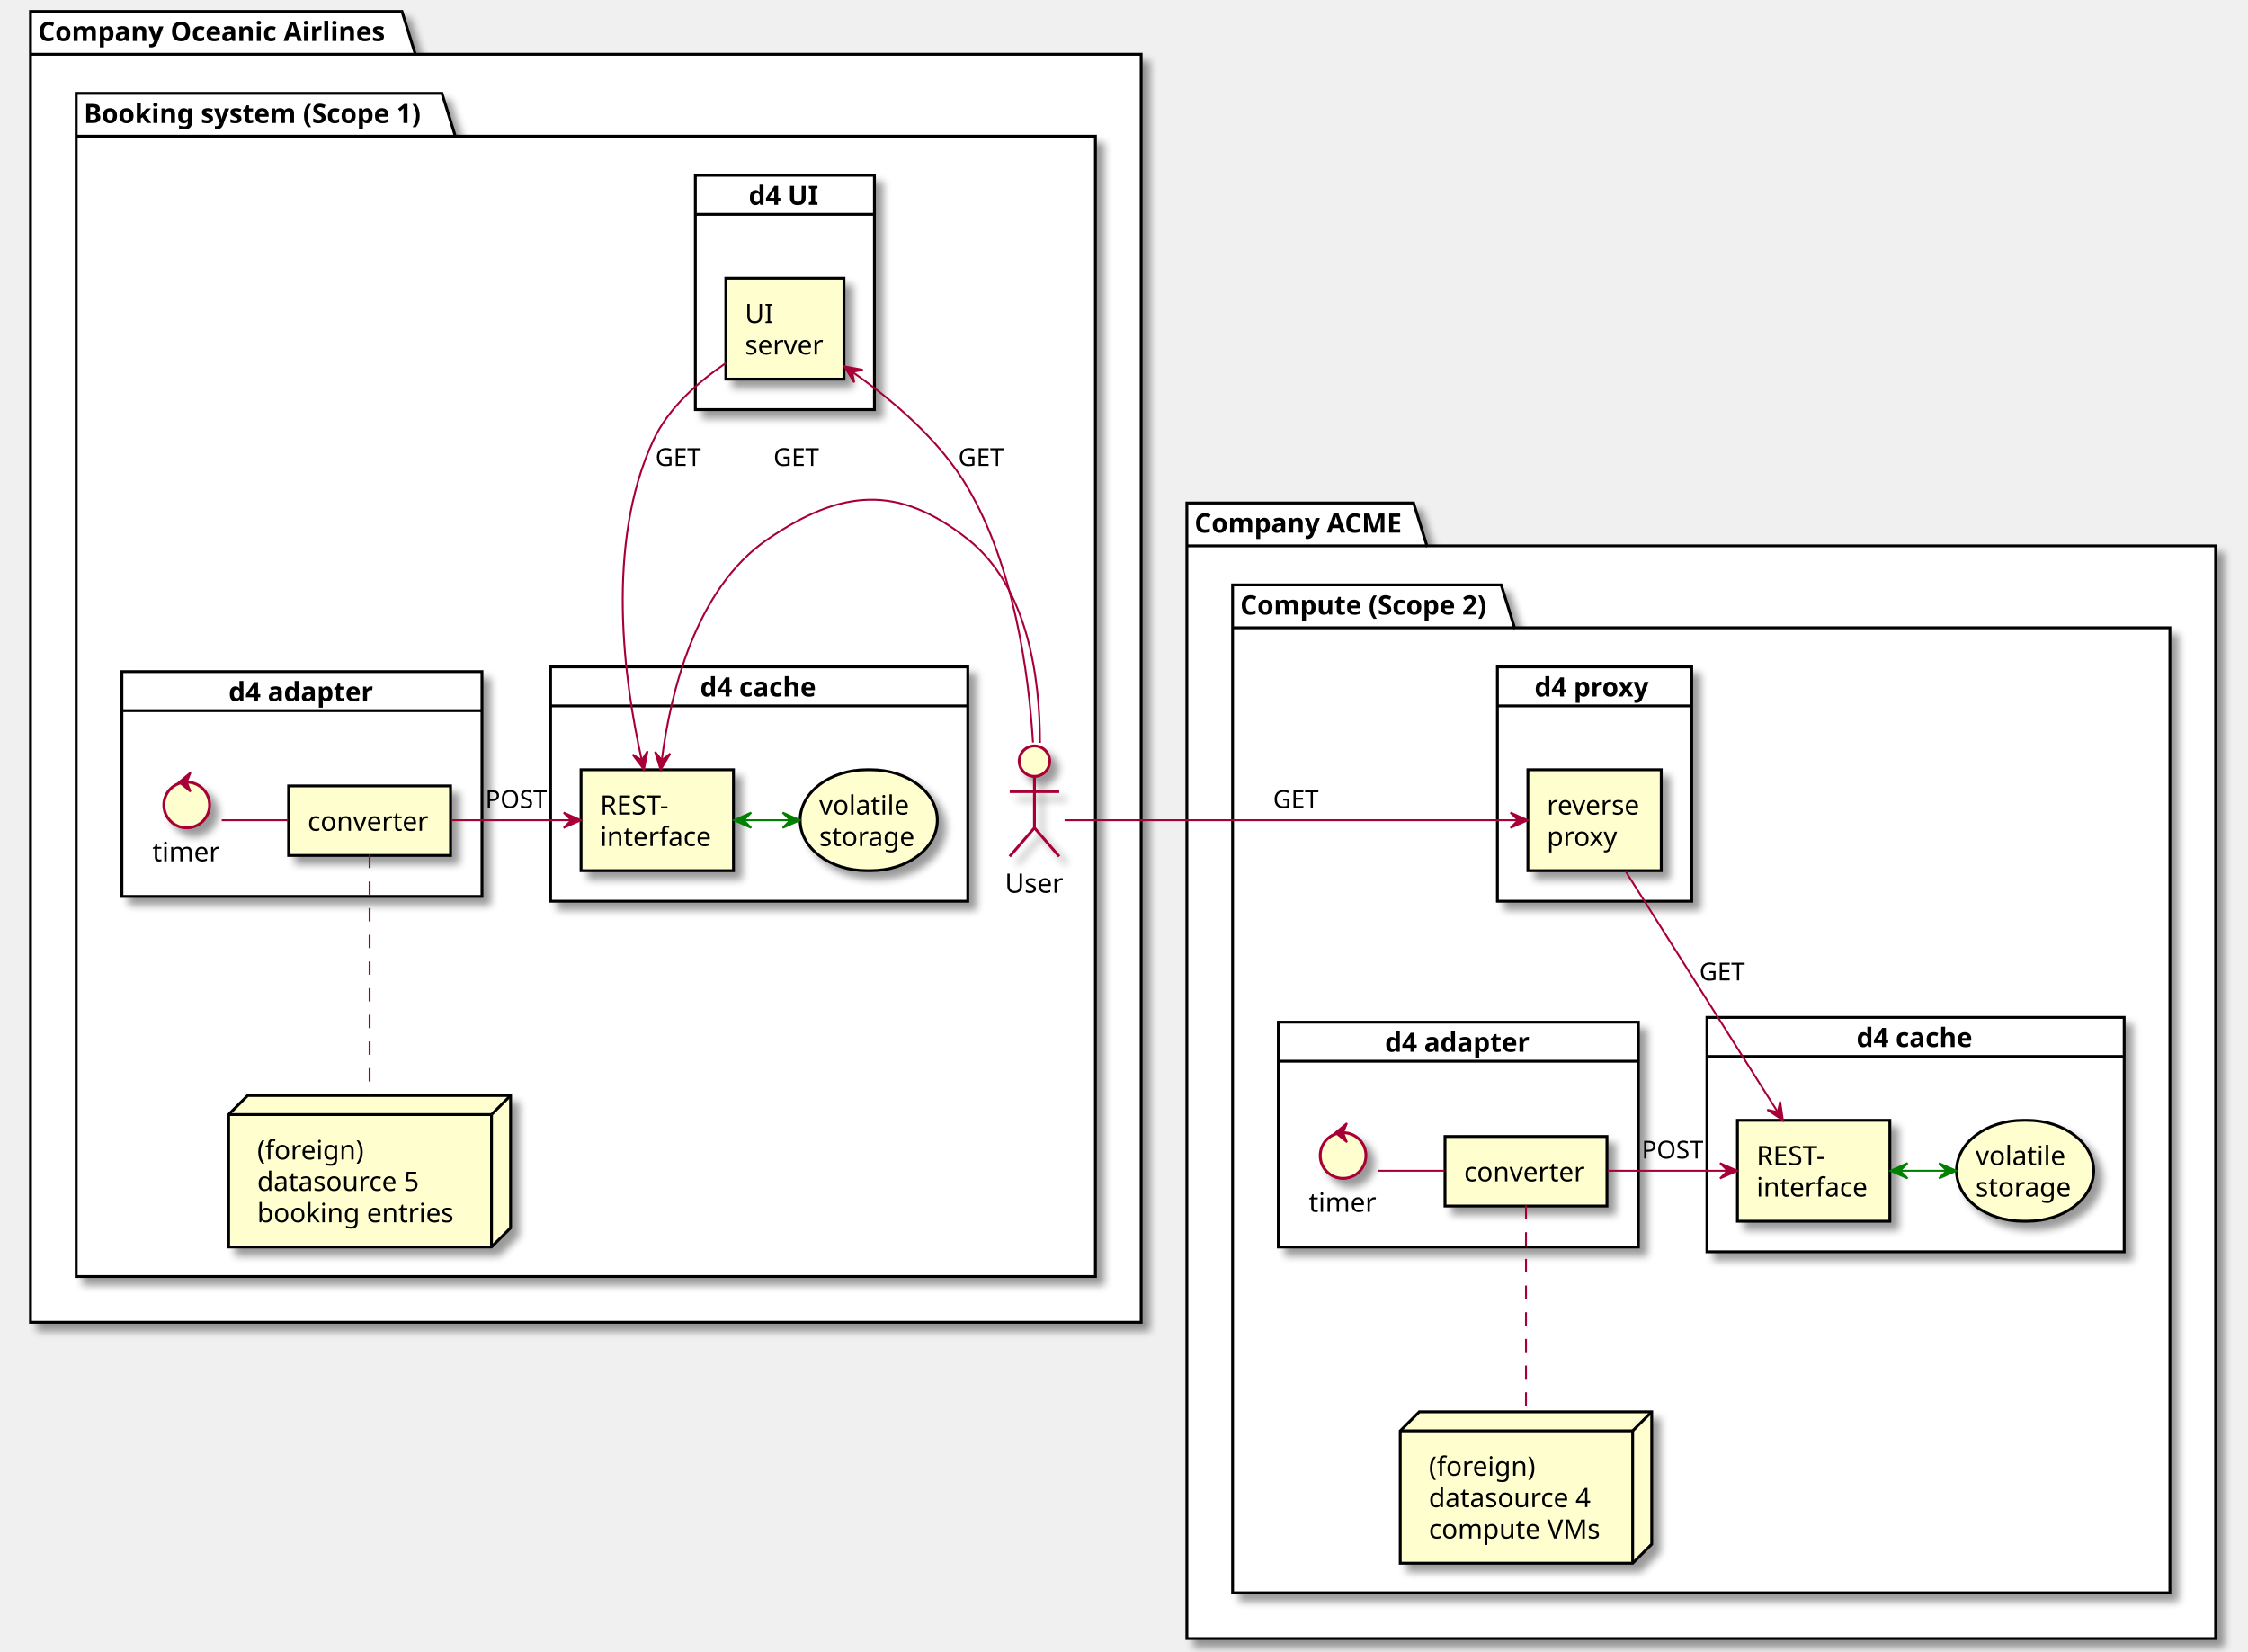
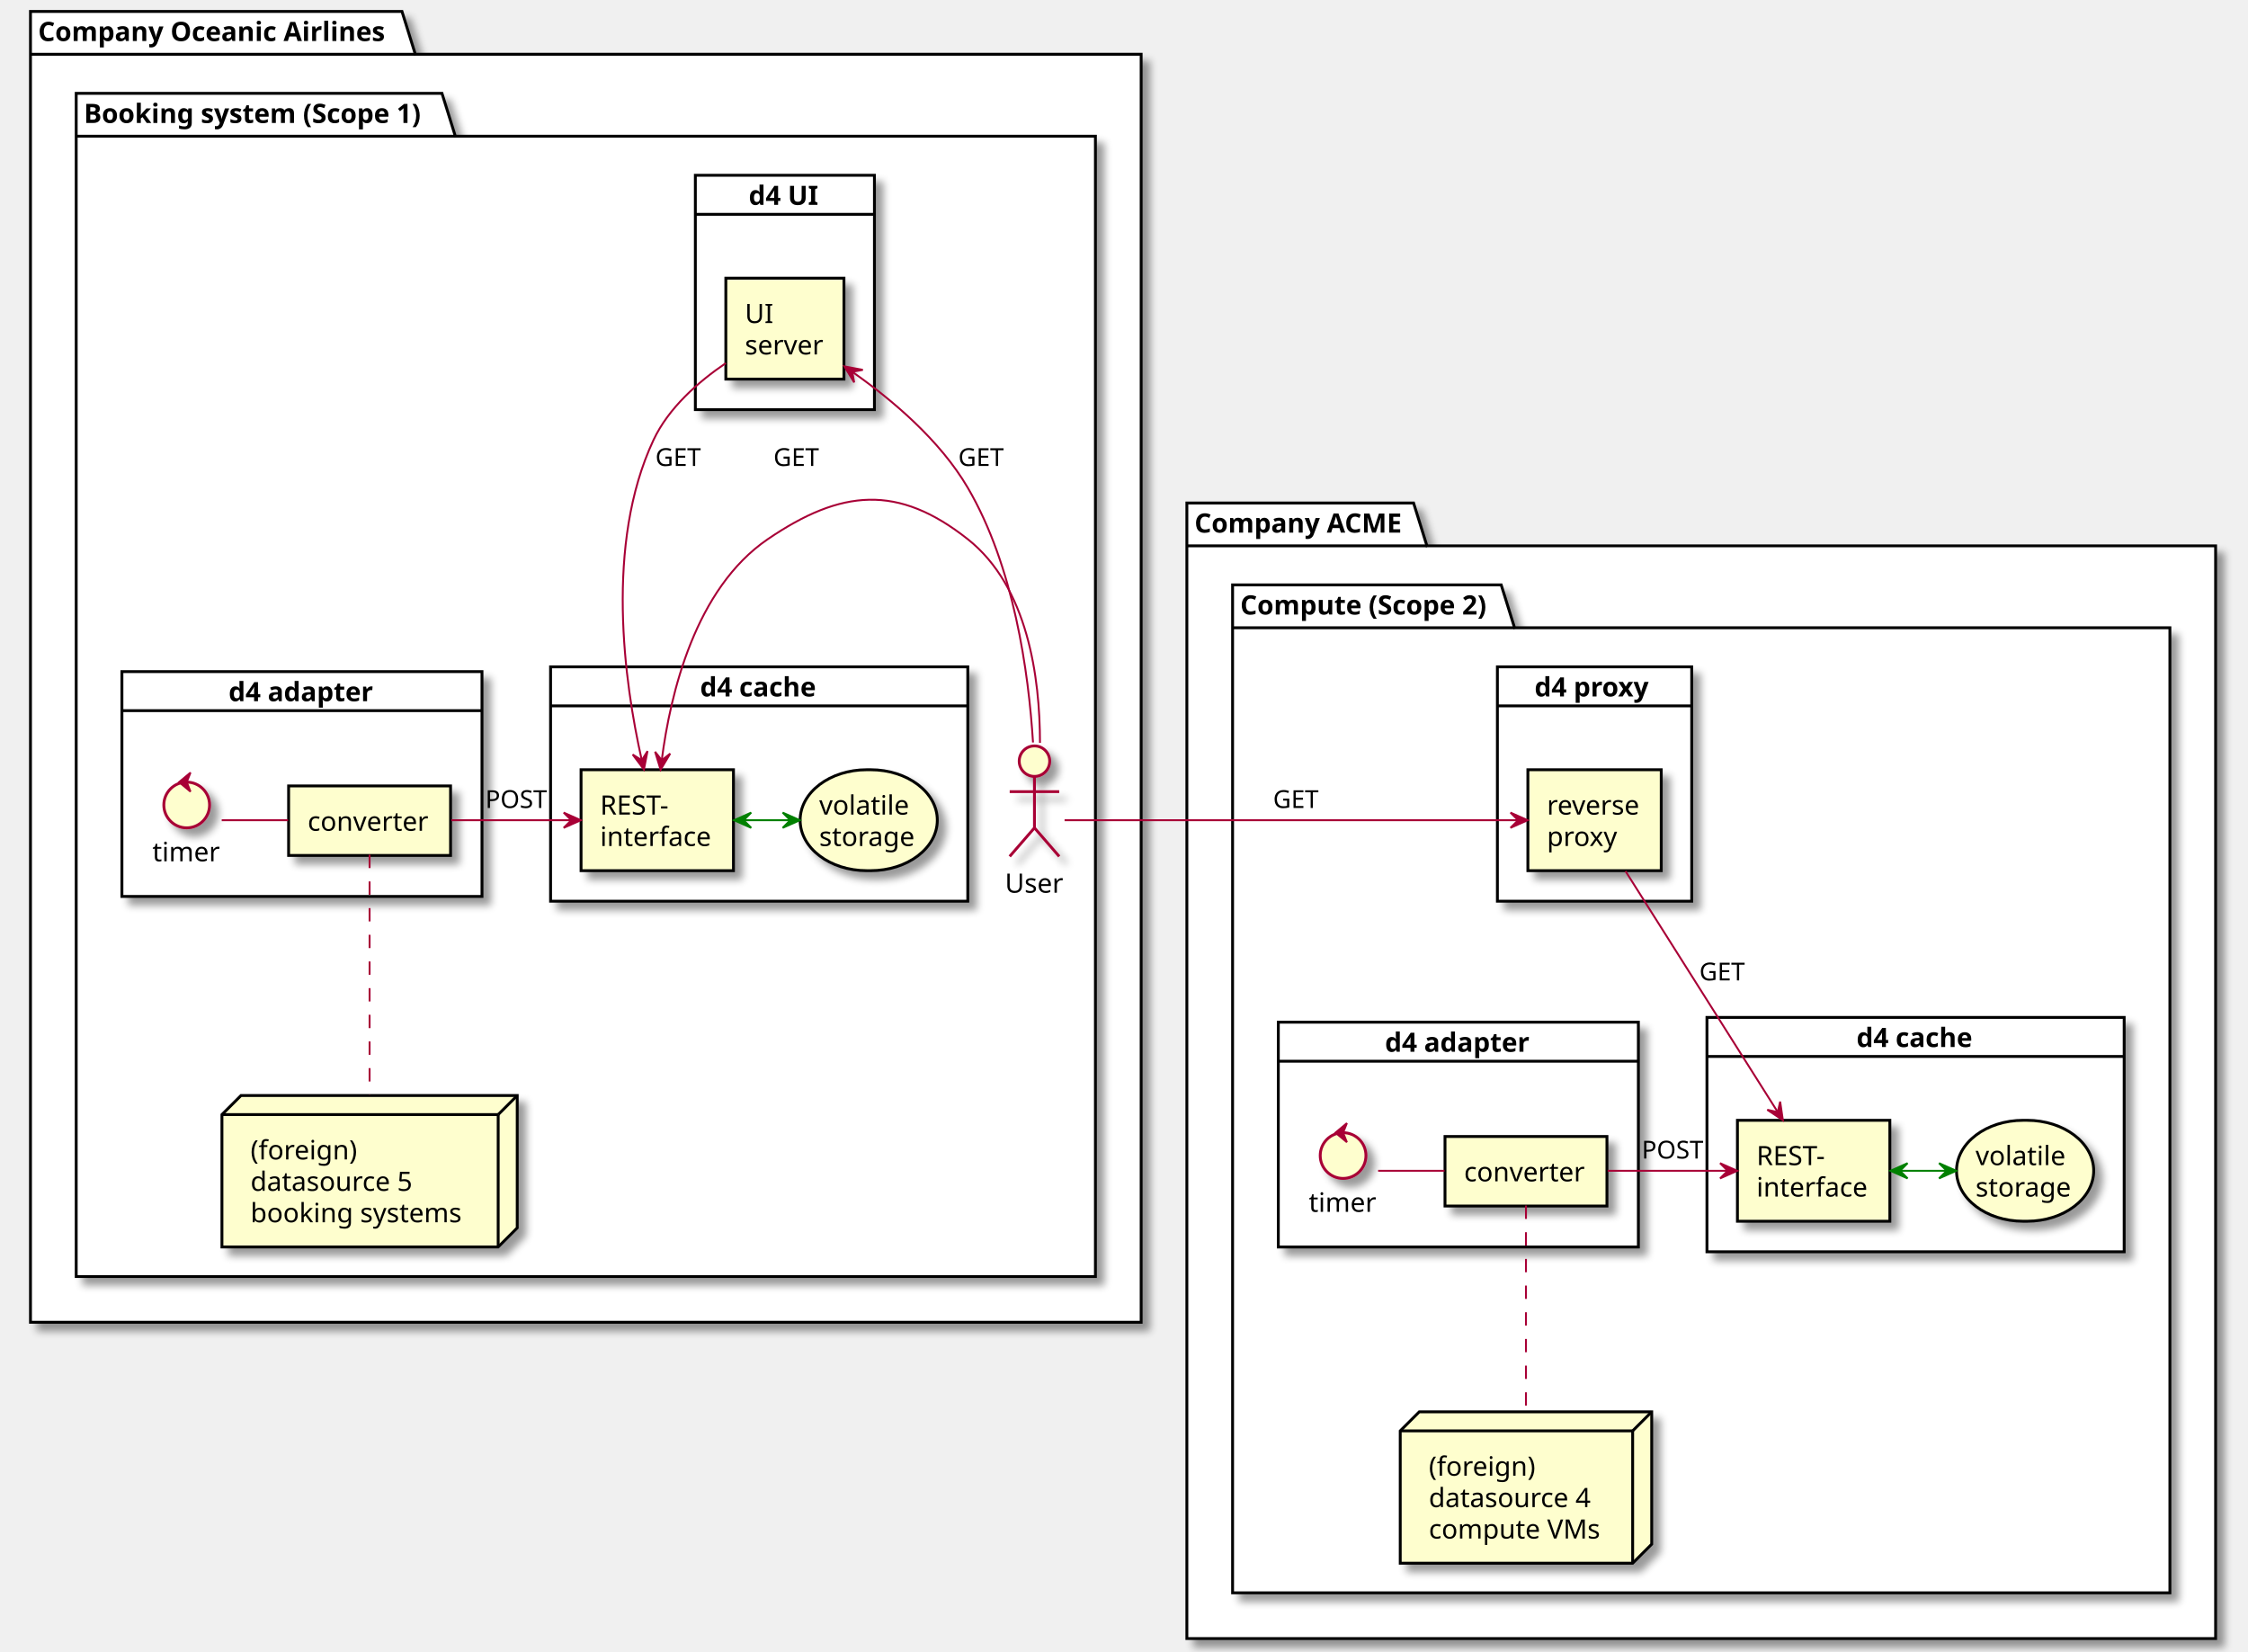
<svg xmlns="http://www.w3.org/2000/svg" contentScriptType="application/ecmascript" contentStyleType="text/css" height="867px" preserveAspectRatio="none" style="width:1180px;height:867px;background:#FFFFFF;" version="1.1" viewBox="0 0 1180 867" width="1180px" zoomAndPan="magnify">
  <defs>
-     <filter height="300%" id="f3jhvs2okj1ub" width="300%" x="-1" y="-1">
+     <filter height="300%" id="f14xp18kkxdryx" width="300%" x="-1" y="-1">
      <feGaussianBlur result="blurOut" stdDeviation="2.0" />
      <feColorMatrix in="blurOut" result="blurOut2" type="matrix" values="0 0 0 0 0 0 0 0 0 0 0 0 0 0 0 0 0 0 .4 0" />
      <feOffset dx="4.0" dy="4.0" in="blurOut2" result="blurOut3" />
      <feBlend in="SourceGraphic" in2="blurOut3" mode="normal" />
    </filter>
  </defs>
  <g>
-     <polygon fill="#FFFFFF" filter="url(#f3jhvs2okj1ub)" points="16,6,211,6,218,28.488,599,28.488,599,694,16,694,16,6" style="stroke:#000000;stroke-width:1.5;" />
+     <polygon fill="#FFFFFF" filter="url(#f14xp18kkxdryx)" points="16,6,211,6,218,28.488,599,28.488,599,694,16,694,16,6" style="stroke:#000000;stroke-width:1.5;" />
    <line style="stroke:#000000;stroke-width:1.5;" x1="16" x2="218" y1="28.488" y2="28.488" />
    <text fill="#000000" font-family="sans-serif" font-size="14" font-weight="bold" lengthAdjust="spacing" textLength="189" x="20" y="21.535">Company Oceanic Airlines</text>
-     <polygon fill="#FFFFFF" filter="url(#f3jhvs2okj1ub)" points="40,49,232,49,239,71.488,575,71.488,575,670,40,670,40,49" style="stroke:#000000;stroke-width:1.5;" />
+     <polygon fill="#FFFFFF" filter="url(#f14xp18kkxdryx)" points="40,49,232,49,239,71.488,575,71.488,575,670,40,670,40,49" style="stroke:#000000;stroke-width:1.5;" />
    <line style="stroke:#000000;stroke-width:1.5;" x1="40" x2="239" y1="71.488" y2="71.488" />
    <text fill="#000000" font-family="sans-serif" font-size="14" font-weight="bold" lengthAdjust="spacing" textLength="186" x="44" y="64.535">Booking system (Scope 1)</text>
-     <rect fill="#FFFFFF" filter="url(#f3jhvs2okj1ub)" height="123" style="stroke:#000000;stroke-width:1.5;" width="219" x="289" y="350" />
+     <rect fill="#FFFFFF" filter="url(#f14xp18kkxdryx)" height="123" style="stroke:#000000;stroke-width:1.5;" width="219" x="289" y="350" />
    <line style="stroke:#000000;stroke-width:1.5;" x1="289" x2="508" y1="370.488" y2="370.488" />
    <text fill="#000000" font-family="sans-serif" font-size="14" font-weight="bold" lengthAdjust="spacing" textLength="62" x="367.5" y="365.535">d4 cache</text>
-     <rect fill="#FFFFFF" filter="url(#f3jhvs2okj1ub)" height="123" style="stroke:#000000;stroke-width:1.5;" width="94" x="365" y="92" />
+     <rect fill="#FFFFFF" filter="url(#f14xp18kkxdryx)" height="123" style="stroke:#000000;stroke-width:1.5;" width="94" x="365" y="92" />
    <line style="stroke:#000000;stroke-width:1.5;" x1="365" x2="459" y1="112.488" y2="112.488" />
    <text fill="#000000" font-family="sans-serif" font-size="14" font-weight="bold" lengthAdjust="spacing" textLength="38" x="393" y="107.535">d4 UI</text>
-     <rect fill="#FFFFFF" filter="url(#f3jhvs2okj1ub)" height="118" style="stroke:#000000;stroke-width:1.5;" width="189" x="64" y="352.5" />
+     <rect fill="#FFFFFF" filter="url(#f14xp18kkxdryx)" height="118" style="stroke:#000000;stroke-width:1.5;" width="189" x="64" y="352.5" />
    <line style="stroke:#000000;stroke-width:1.5;" x1="64" x2="253" y1="372.988" y2="372.988" />
    <text fill="#000000" font-family="sans-serif" font-size="14" font-weight="bold" lengthAdjust="spacing" textLength="77" x="120" y="368.035">d4 adapter</text>
-     <polygon fill="#FFFFFF" filter="url(#f3jhvs2okj1ub)" points="623,264,742,264,749,286.488,1163,286.488,1163,860,623,860,623,264" style="stroke:#000000;stroke-width:1.5;" />
+     <polygon fill="#FFFFFF" filter="url(#f14xp18kkxdryx)" points="623,264,742,264,749,286.488,1163,286.488,1163,860,623,860,623,264" style="stroke:#000000;stroke-width:1.5;" />
    <line style="stroke:#000000;stroke-width:1.5;" x1="623" x2="749" y1="286.488" y2="286.488" />
    <text fill="#000000" font-family="sans-serif" font-size="14" font-weight="bold" lengthAdjust="spacing" textLength="113" x="627" y="279.535">Company ACME</text>
-     <polygon fill="#FFFFFF" filter="url(#f3jhvs2okj1ub)" points="647,307,788,307,795,329.488,1139,329.488,1139,836,647,836,647,307" style="stroke:#000000;stroke-width:1.5;" />
+     <polygon fill="#FFFFFF" filter="url(#f14xp18kkxdryx)" points="647,307,788,307,795,329.488,1139,329.488,1139,836,647,836,647,307" style="stroke:#000000;stroke-width:1.5;" />
    <line style="stroke:#000000;stroke-width:1.5;" x1="647" x2="795" y1="329.488" y2="329.488" />
    <text fill="#000000" font-family="sans-serif" font-size="14" font-weight="bold" lengthAdjust="spacing" textLength="135" x="651" y="322.535">Compute (Scope 2)</text>
-     <rect fill="#FFFFFF" filter="url(#f3jhvs2okj1ub)" height="123" style="stroke:#000000;stroke-width:1.5;" width="102" x="786" y="350" />
+     <rect fill="#FFFFFF" filter="url(#f14xp18kkxdryx)" height="123" style="stroke:#000000;stroke-width:1.5;" width="102" x="786" y="350" />
    <line style="stroke:#000000;stroke-width:1.5;" x1="786" x2="888" y1="370.488" y2="370.488" />
    <text fill="#000000" font-family="sans-serif" font-size="14" font-weight="bold" lengthAdjust="spacing" textLength="63" x="805.5" y="365.535">d4 proxy</text>
-     <rect fill="#FFFFFF" filter="url(#f3jhvs2okj1ub)" height="123" style="stroke:#000000;stroke-width:1.5;" width="219" x="896" y="534" />
+     <rect fill="#FFFFFF" filter="url(#f14xp18kkxdryx)" height="123" style="stroke:#000000;stroke-width:1.5;" width="219" x="896" y="534" />
    <line style="stroke:#000000;stroke-width:1.5;" x1="896" x2="1115" y1="554.488" y2="554.488" />
    <text fill="#000000" font-family="sans-serif" font-size="14" font-weight="bold" lengthAdjust="spacing" textLength="62" x="974.5" y="549.535">d4 cache</text>
-     <rect fill="#FFFFFF" filter="url(#f3jhvs2okj1ub)" height="118" style="stroke:#000000;stroke-width:1.5;" width="189" x="671" y="536.5" />
+     <rect fill="#FFFFFF" filter="url(#f14xp18kkxdryx)" height="118" style="stroke:#000000;stroke-width:1.5;" width="189" x="671" y="536.5" />
    <line style="stroke:#000000;stroke-width:1.5;" x1="671" x2="860" y1="556.988" y2="556.988" />
    <text fill="#000000" font-family="sans-serif" font-size="14" font-weight="bold" lengthAdjust="spacing" textLength="77" x="727" y="552.035">d4 adapter</text>
-     <polygon fill="#FEFECE" filter="url(#f3jhvs2okj1ub)" points="120,585,130,575,268,575,268,644.465,258,654.465,120,654.465,120,585" style="stroke:#000000;stroke-width:1.5;" />
-     <line style="stroke:#000000;stroke-width:1.5;" x1="258" x2="268" y1="585" y2="575" />
-     <line style="stroke:#000000;stroke-width:1.5;" x1="120" x2="258" y1="585" y2="585" />
-     <line style="stroke:#000000;stroke-width:1.5;" x1="258" x2="258" y1="585" y2="654.465" />
-     <text fill="#000000" font-family="sans-serif" font-size="14" lengthAdjust="spacing" textLength="60" x="135" y="608.535">(foreign)</text>
-     <text fill="#000000" font-family="sans-serif" font-size="14" lengthAdjust="spacing" textLength="89" x="135" y="625.023">datasource 5</text>
-     <text fill="#000000" font-family="sans-serif" font-size="14" lengthAdjust="spacing" textLength="108" x="135" y="641.512">booking entries</text>
-     <ellipse cx="543" cy="399.5" fill="#FEFECE" filter="url(#f3jhvs2okj1ub)" rx="8" ry="8" style="stroke:#A80036;stroke-width:1.5;" />
-     <path d="M543,407.5 L543,434.5 M530,415.5 L556,415.5 M543,434.5 L530,449.5 M543,434.5 L556,449.5 " fill="none" filter="url(#f3jhvs2okj1ub)" style="stroke:#A80036;stroke-width:1.5;" />
+     <polygon fill="#FEFECE" filter="url(#f14xp18kkxdryx)" points="116.5,585,126.5,575,271.5,575,271.5,644.465,261.5,654.465,116.5,654.465,116.5,585" style="stroke:#000000;stroke-width:1.5;" />
+     <line style="stroke:#000000;stroke-width:1.5;" x1="261.5" x2="271.5" y1="585" y2="575" />
+     <line style="stroke:#000000;stroke-width:1.5;" x1="116.5" x2="261.5" y1="585" y2="585" />
+     <line style="stroke:#000000;stroke-width:1.5;" x1="261.5" x2="261.5" y1="585" y2="654.465" />
+     <text fill="#000000" font-family="sans-serif" font-size="14" lengthAdjust="spacing" textLength="60" x="131.5" y="608.535">(foreign)</text>
+     <text fill="#000000" font-family="sans-serif" font-size="14" lengthAdjust="spacing" textLength="89" x="131.5" y="625.023">datasource 5</text>
+     <text fill="#000000" font-family="sans-serif" font-size="14" lengthAdjust="spacing" textLength="115" x="131.5" y="641.512">booking systems</text>
+     <ellipse cx="543" cy="399.5" fill="#FEFECE" filter="url(#f14xp18kkxdryx)" rx="8" ry="8" style="stroke:#A80036;stroke-width:1.5;" />
+     <path d="M543,407.5 L543,434.5 M530,415.5 L556,415.5 M543,434.5 L530,449.5 M543,434.5 L556,449.5 " fill="none" filter="url(#f14xp18kkxdryx)" style="stroke:#A80036;stroke-width:1.5;" />
    <text fill="#000000" font-family="sans-serif" font-size="14" lengthAdjust="spacing" textLength="31" x="527.5" y="468.535">User</text>
-     <rect fill="#FEFECE" filter="url(#f3jhvs2okj1ub)" height="52.977" style="stroke:#000000;stroke-width:1.5;" width="80" x="305" y="404" />
+     <rect fill="#FEFECE" filter="url(#f14xp18kkxdryx)" height="52.977" style="stroke:#000000;stroke-width:1.5;" width="80" x="305" y="404" />
    <text fill="#000000" font-family="sans-serif" font-size="14" lengthAdjust="spacing" textLength="42" x="315" y="427.535">REST-</text>
    <text fill="#000000" font-family="sans-serif" font-size="14" lengthAdjust="spacing" textLength="60" x="315" y="444.023">interface</text>
-     <rect fill="#FEFECE" filter="url(#f3jhvs2okj1ub)" height="52.977" rx="35" ry="35" style="stroke:#000000;stroke-width:1.5;" width="72" x="420" y="404" />
+     <rect fill="#FEFECE" filter="url(#f14xp18kkxdryx)" height="52.977" rx="35" ry="35" style="stroke:#000000;stroke-width:1.5;" width="72" x="420" y="404" />
    <text fill="#000000" font-family="sans-serif" font-size="14" lengthAdjust="spacing" textLength="49" x="430" y="427.535">volatile</text>
    <text fill="#000000" font-family="sans-serif" font-size="14" lengthAdjust="spacing" textLength="52" x="430" y="444.023">storage</text>
-     <rect fill="#FEFECE" filter="url(#f3jhvs2okj1ub)" height="52.977" style="stroke:#000000;stroke-width:1.5;" width="62" x="381" y="146" />
+     <rect fill="#FEFECE" filter="url(#f14xp18kkxdryx)" height="52.977" style="stroke:#000000;stroke-width:1.5;" width="62" x="381" y="146" />
    <text fill="#000000" font-family="sans-serif" font-size="14" lengthAdjust="spacing" textLength="14" x="391" y="169.535">UI</text>
    <text fill="#000000" font-family="sans-serif" font-size="14" lengthAdjust="spacing" textLength="42" x="391" y="186.023">server</text>
-     <ellipse cx="98" cy="422.5" fill="#FEFECE" filter="url(#f3jhvs2okj1ub)" rx="12" ry="12" style="stroke:#A80036;stroke-width:1.5;" />
+     <ellipse cx="98" cy="422.5" fill="#FEFECE" filter="url(#f14xp18kkxdryx)" rx="12" ry="12" style="stroke:#A80036;stroke-width:1.5;" />
    <polygon fill="#A80036" points="94,410.5,100,405.5,98,410.5,100,415.5,94,410.5" style="stroke:#A80036;stroke-width:1.0;" />
    <text fill="#000000" font-family="sans-serif" font-size="14" lengthAdjust="spacing" textLength="36" x="80" y="452.035">timer</text>
-     <rect fill="#FEFECE" filter="url(#f3jhvs2okj1ub)" height="36.488" style="stroke:#000000;stroke-width:1.5;" width="85" x="151.5" y="412.5" />
+     <rect fill="#FEFECE" filter="url(#f14xp18kkxdryx)" height="36.488" style="stroke:#000000;stroke-width:1.5;" width="85" x="151.5" y="412.5" />
    <text fill="#000000" font-family="sans-serif" font-size="14" lengthAdjust="spacing" textLength="65" x="161.5" y="436.035">converter</text>
-     <polygon fill="#FEFECE" filter="url(#f3jhvs2okj1ub)" points="735,751,745,741,867,741,867,810.465,857,820.465,735,820.465,735,751" style="stroke:#000000;stroke-width:1.5;" />
+     <polygon fill="#FEFECE" filter="url(#f14xp18kkxdryx)" points="735,751,745,741,867,741,867,810.465,857,820.465,735,820.465,735,751" style="stroke:#000000;stroke-width:1.5;" />
    <line style="stroke:#000000;stroke-width:1.5;" x1="857" x2="867" y1="751" y2="741" />
    <line style="stroke:#000000;stroke-width:1.5;" x1="735" x2="857" y1="751" y2="751" />
    <line style="stroke:#000000;stroke-width:1.5;" x1="857" x2="857" y1="751" y2="820.465" />
    <text fill="#000000" font-family="sans-serif" font-size="14" lengthAdjust="spacing" textLength="60" x="750" y="774.535">(foreign)</text>
    <text fill="#000000" font-family="sans-serif" font-size="14" lengthAdjust="spacing" textLength="89" x="750" y="791.023">datasource 4</text>
    <text fill="#000000" font-family="sans-serif" font-size="14" lengthAdjust="spacing" textLength="92" x="750" y="807.512">compute VMs</text>
-     <rect fill="#FEFECE" filter="url(#f3jhvs2okj1ub)" height="52.977" style="stroke:#000000;stroke-width:1.5;" width="70" x="802" y="404" />
+     <rect fill="#FEFECE" filter="url(#f14xp18kkxdryx)" height="52.977" style="stroke:#000000;stroke-width:1.5;" width="70" x="802" y="404" />
    <text fill="#000000" font-family="sans-serif" font-size="14" lengthAdjust="spacing" textLength="50" x="812" y="427.535">reverse</text>
    <text fill="#000000" font-family="sans-serif" font-size="14" lengthAdjust="spacing" textLength="40" x="812" y="444.023">proxy</text>
-     <rect fill="#FEFECE" filter="url(#f3jhvs2okj1ub)" height="52.977" style="stroke:#000000;stroke-width:1.5;" width="80" x="912" y="588" />
+     <rect fill="#FEFECE" filter="url(#f14xp18kkxdryx)" height="52.977" style="stroke:#000000;stroke-width:1.5;" width="80" x="912" y="588" />
    <text fill="#000000" font-family="sans-serif" font-size="14" lengthAdjust="spacing" textLength="42" x="922" y="611.535">REST-</text>
    <text fill="#000000" font-family="sans-serif" font-size="14" lengthAdjust="spacing" textLength="60" x="922" y="628.023">interface</text>
-     <rect fill="#FEFECE" filter="url(#f3jhvs2okj1ub)" height="52.977" rx="35" ry="35" style="stroke:#000000;stroke-width:1.5;" width="72" x="1027" y="588" />
+     <rect fill="#FEFECE" filter="url(#f14xp18kkxdryx)" height="52.977" rx="35" ry="35" style="stroke:#000000;stroke-width:1.5;" width="72" x="1027" y="588" />
    <text fill="#000000" font-family="sans-serif" font-size="14" lengthAdjust="spacing" textLength="49" x="1037" y="611.535">volatile</text>
    <text fill="#000000" font-family="sans-serif" font-size="14" lengthAdjust="spacing" textLength="52" x="1037" y="628.023">storage</text>
-     <ellipse cx="705" cy="606.5" fill="#FEFECE" filter="url(#f3jhvs2okj1ub)" rx="12" ry="12" style="stroke:#A80036;stroke-width:1.5;" />
+     <ellipse cx="705" cy="606.5" fill="#FEFECE" filter="url(#f14xp18kkxdryx)" rx="12" ry="12" style="stroke:#A80036;stroke-width:1.5;" />
    <polygon fill="#A80036" points="701,594.5,707,589.5,705,594.5,707,599.5,701,594.5" style="stroke:#A80036;stroke-width:1.0;" />
    <text fill="#000000" font-family="sans-serif" font-size="14" lengthAdjust="spacing" textLength="36" x="687" y="636.035">timer</text>
-     <rect fill="#FEFECE" filter="url(#f3jhvs2okj1ub)" height="36.488" style="stroke:#000000;stroke-width:1.5;" width="85" x="758.5" y="596.5" />
+     <rect fill="#FEFECE" filter="url(#f14xp18kkxdryx)" height="36.488" style="stroke:#000000;stroke-width:1.5;" width="85" x="758.5" y="596.5" />
    <text fill="#000000" font-family="sans-serif" font-size="14" lengthAdjust="spacing" textLength="65" x="768.5" y="620.035">converter</text>
    <path d="M390.45,430.5 C398.56,430.5 406.67,430.5 414.78,430.5 " fill="none" id="co_scp1_d4_cache_rest-co_scp1_d4_cache_store" style="stroke:#008000;stroke-width:1.0;" />
    <polygon fill="#008000" points="419.83,430.5,410.83,426.5,414.83,430.5,410.83,434.5,419.83,430.5" style="stroke:#008000;stroke-width:1.0;" />
    <polygon fill="#008000" points="385.32,430.5,394.32,434.5,390.32,430.5,394.32,426.5,385.32,430.5" style="stroke:#008000;stroke-width:1.0;" />
    <path d="M447.6,195.32 C468.41,209.94 493.38,231.04 508,256 C532.23,297.36 539.93,352.74 542.24,389.69 " fill="none" id="co_scp1_d4_ui_srv-backto-co_scp1_d4_actor_ui" style="stroke:#A80036;stroke-width:1.0;" />
    <polygon fill="#A80036" points="443.23,192.3,448.361,200.707,447.344,195.142,452.908,194.125,443.23,192.3" style="stroke:#A80036;stroke-width:1.0;" />
    <text fill="#000000" font-family="sans-serif" font-size="13" lengthAdjust="spacing" textLength="24" x="503" y="244.568">GET</text>
    <path d="M347.36,398.97 C351.87,363.94 364.96,308.92 403,283 C441.57,256.72 471.39,254.06 508,283 C539.49,307.89 545.88,355.47 545.9,389.87 " fill="none" id="co_scp1_d4_cache_rest-backto-co_scp1_d4_actor_ui" style="stroke:#A80036;stroke-width:1.0;" />
    <polygon fill="#A80036" points="346.76,403.98,351.81,395.524,347.359,399.016,343.867,394.566,346.76,403.98" style="stroke:#A80036;stroke-width:1.0;" />
    <text fill="#000000" font-family="sans-serif" font-size="13" lengthAdjust="spacing" textLength="24" x="406" y="244.568">GET</text>
    <path d="M116.38,430.5 C128,430.5 139.62,430.5 151.25,430.5 " fill="none" id="co_scp1_d4_adpt_timer-co_scp1_d4_adpt_conv" style="stroke:#A80036;stroke-width:1.0;" />
    <path d="M194,448.62 C194,477.29 194,535.7 194,574.73 " fill="none" id="co_scp1_d4_adpt_conv-co_scp1_ds5" style="stroke:#A80036;stroke-width:1.0;stroke-dasharray:7.0,7.0;" />
    <path d="M236.87,430.5 C256.48,430.5 279.72,430.5 299.63,430.5 " fill="none" id="co_scp1_d4_adpt_conv-to-co_scp1_d4_cache_rest" style="stroke:#A80036;stroke-width:1.0;" />
    <polygon fill="#A80036" points="304.88,430.5,295.88,426.5,299.88,430.5,295.88,434.5,304.88,430.5" style="stroke:#A80036;stroke-width:1.0;" />
    <text fill="#000000" font-family="sans-serif" font-size="13" lengthAdjust="spacing" textLength="32" x="254.75" y="424.068">POST</text>
    <path d="M380.99,190.59 C366.59,200.36 350.94,214.05 343,231 C317.47,285.51 327.71,358.04 336.79,398.62 " fill="none" id="co_scp1_d4_ui_srv-to-co_scp1_d4_cache_rest" style="stroke:#A80036;stroke-width:1.0;" />
    <polygon fill="#A80036" points="338,403.89,339.892,394.225,336.885,399.016,332.094,396.009,338,403.89" style="stroke:#A80036;stroke-width:1.0;" />
    <text fill="#000000" font-family="sans-serif" font-size="13" lengthAdjust="spacing" textLength="24" x="344" y="244.568">GET</text>
    <path d="M997.45,614.5 C1005.56,614.5 1013.67,614.5 1021.78,614.5 " fill="none" id="ca_scp2_d4_cache_rest-ca_scp2_d4_cache_store" style="stroke:#008000;stroke-width:1.0;" />
    <polygon fill="#008000" points="1026.83,614.5,1017.83,610.5,1021.83,614.5,1017.83,618.5,1026.83,614.5" style="stroke:#008000;stroke-width:1.0;" />
    <polygon fill="#008000" points="992.32,614.5,1001.32,618.5,997.32,614.5,1001.32,610.5,992.32,614.5" style="stroke:#008000;stroke-width:1.0;" />
    <path d="M723.38,614.5 C735,614.5 746.62,614.5 758.25,614.5 " fill="none" id="ca_scp2_d4_adpt_timer-ca_scp2_d4_adpt_conv" style="stroke:#A80036;stroke-width:1.0;" />
    <path d="M801,632.74 C801,658.23 801,706.66 801,740.9 " fill="none" id="ca_scp2_d4_adpt_conv-ca_scp2_ds4" style="stroke:#A80036;stroke-width:1.0;stroke-dasharray:7.0,7.0;" />
    <path d="M843.87,614.5 C863.48,614.5 886.72,614.5 906.63,614.5 " fill="none" id="ca_scp2_d4_adpt_conv-to-ca_scp2_d4_cache_rest" style="stroke:#A80036;stroke-width:1.0;" />
    <polygon fill="#A80036" points="911.88,614.5,902.88,610.5,906.88,614.5,902.88,618.5,911.88,614.5" style="stroke:#A80036;stroke-width:1.0;" />
    <text fill="#000000" font-family="sans-serif" font-size="13" lengthAdjust="spacing" textLength="32" x="861.75" y="608.068">POST</text>
    <path d="M853.23,457.19 C874.21,490.39 910.67,548.09 932.94,583.33 " fill="none" id="ca_scp2_d4_prxy_conv-to-ca_scp2_d4_cache_rest" style="stroke:#A80036;stroke-width:1.0;" />
    <polygon fill="#A80036" points="935.85,587.94,934.425,578.195,933.179,583.713,927.661,582.468,935.85,587.94" style="stroke:#A80036;stroke-width:1.0;" />
    <text fill="#000000" font-family="sans-serif" font-size="13" lengthAdjust="spacing" textLength="24" x="892" y="514.568">GET</text>
    <path d="M558.81,430.5 C603.39,430.5 731.13,430.5 796.86,430.5 " fill="none" id="co_scp1_d4_actor_ui-to-ca_scp2_d4_prxy_conv" style="stroke:#A80036;stroke-width:1.0;" />
    <polygon fill="#A80036" points="801.87,430.5,792.87,426.5,796.87,430.5,792.87,434.5,801.87,430.5" style="stroke:#A80036;stroke-width:1.0;" />
    <text fill="#000000" font-family="sans-serif" font-size="13" lengthAdjust="spacing" textLength="24" x="668.25" y="424.068">GET</text>
  </g>
</svg>
